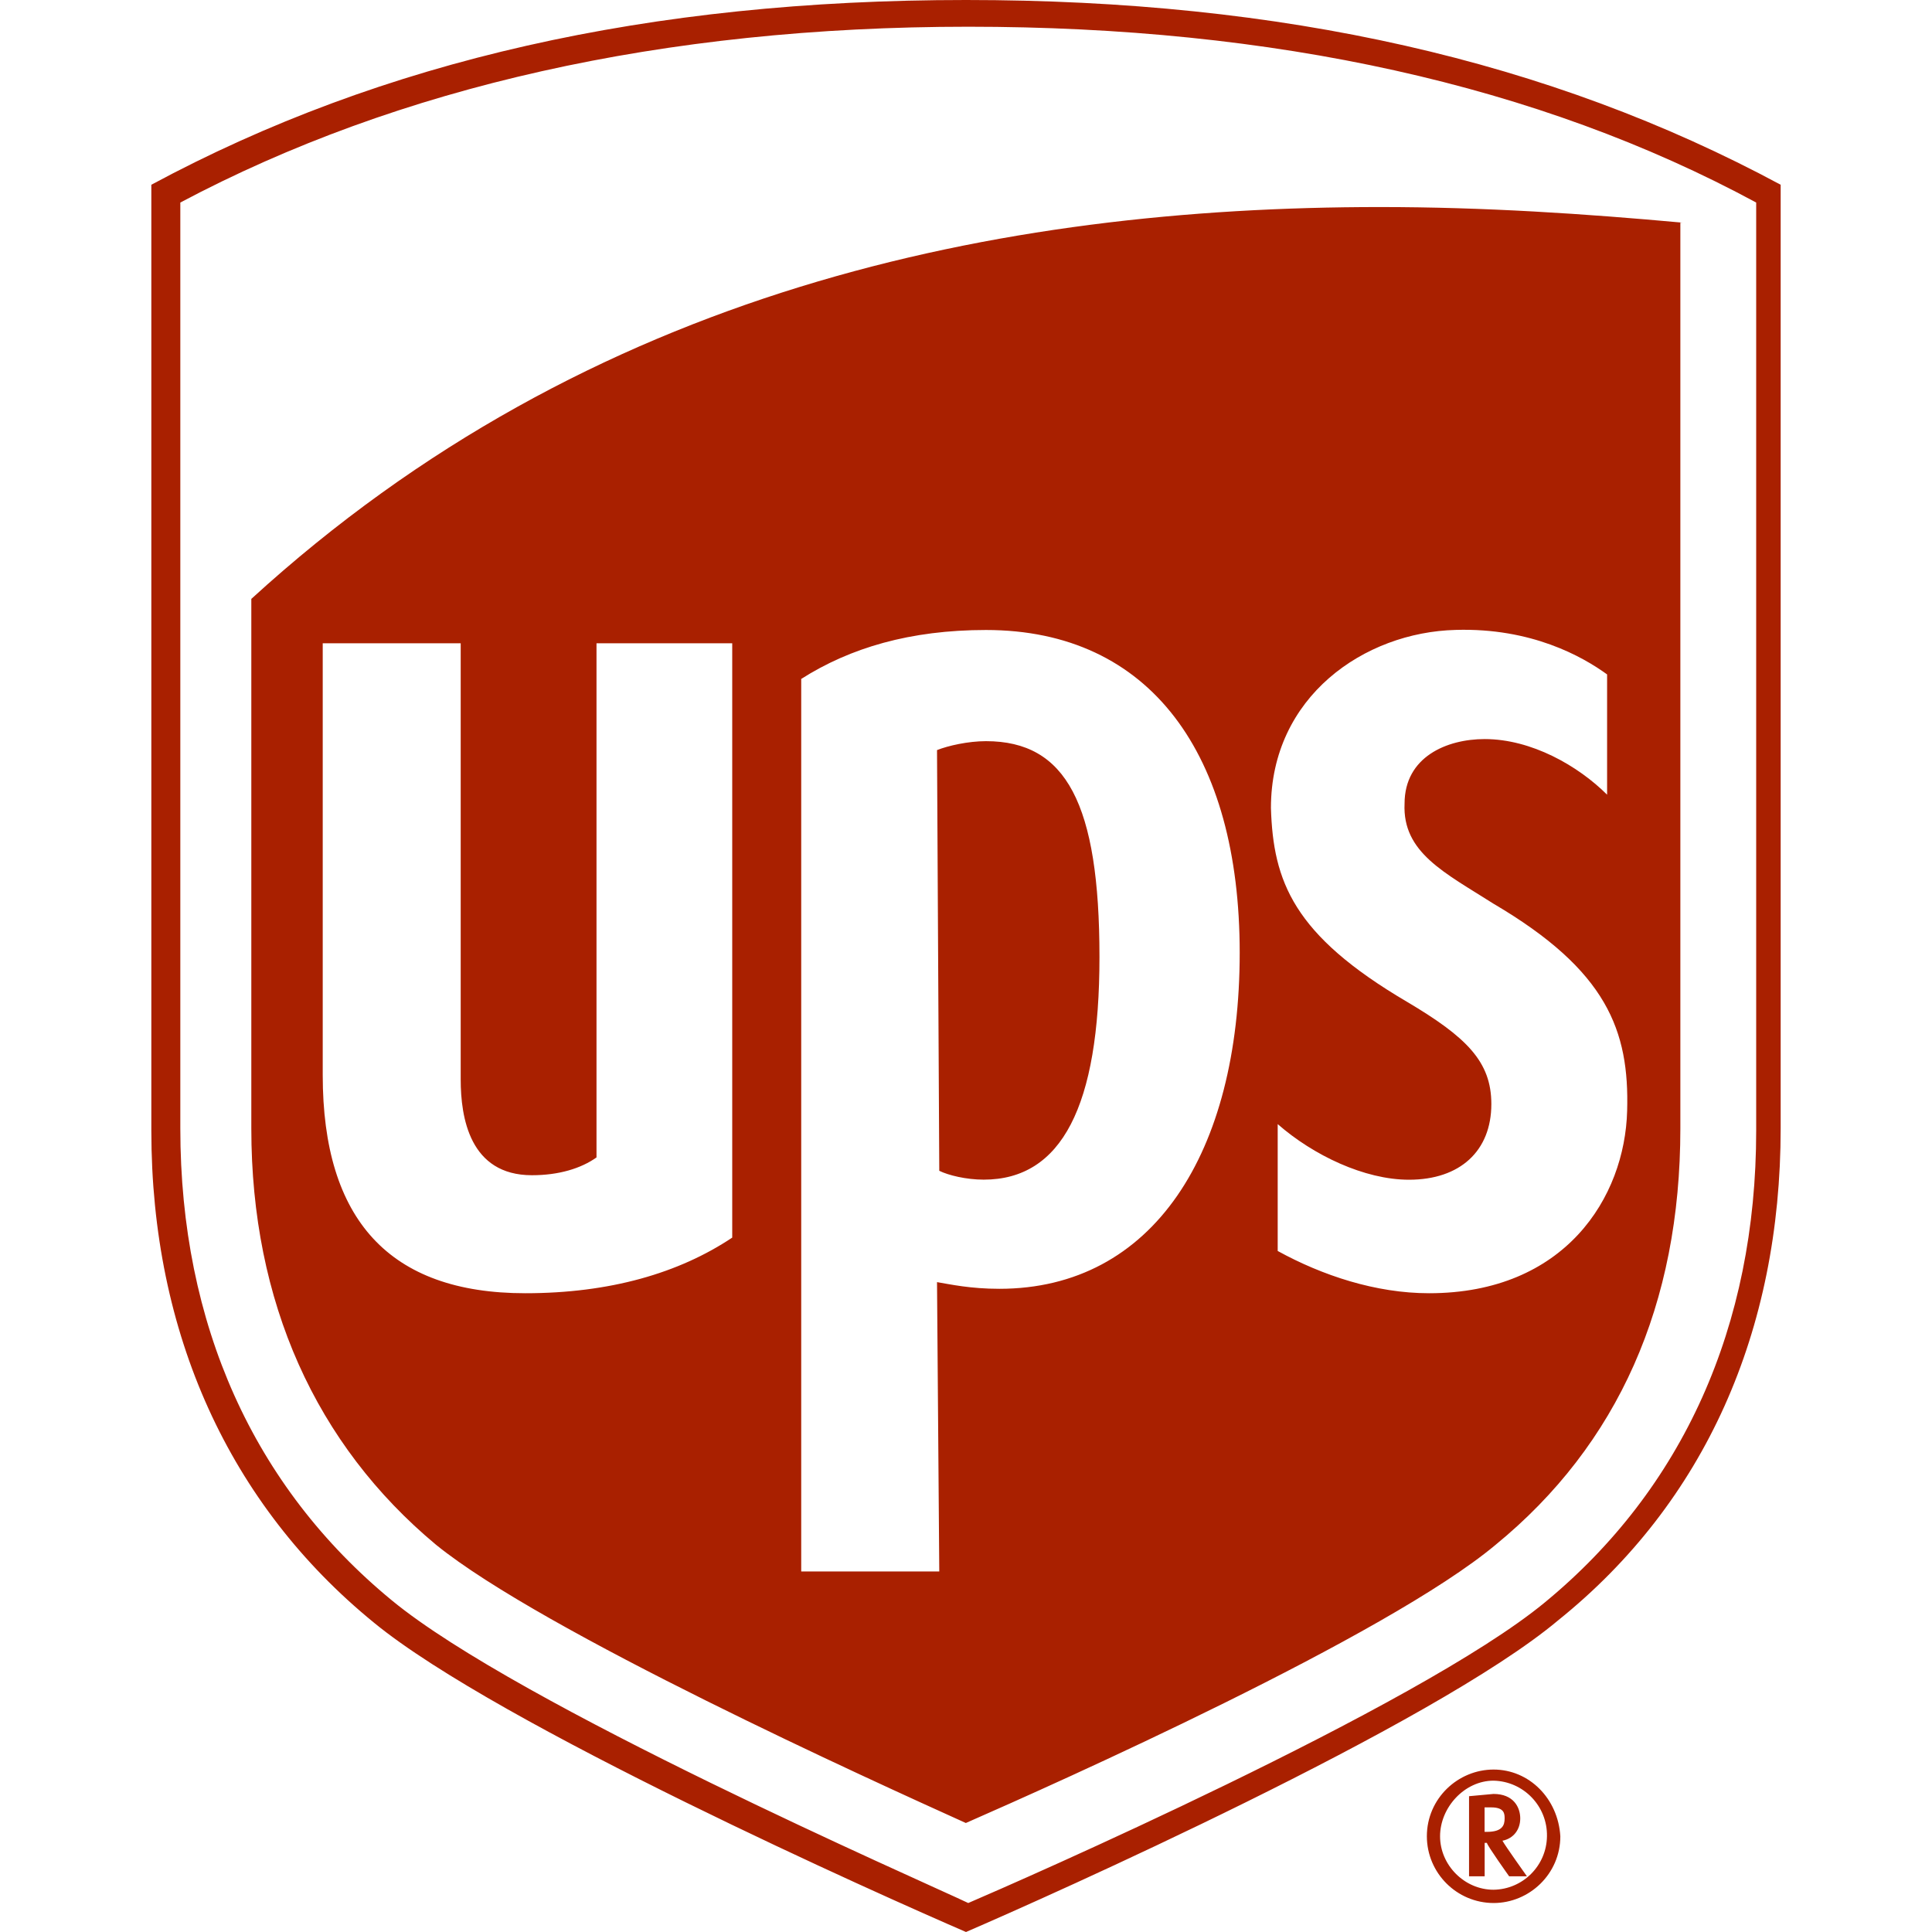
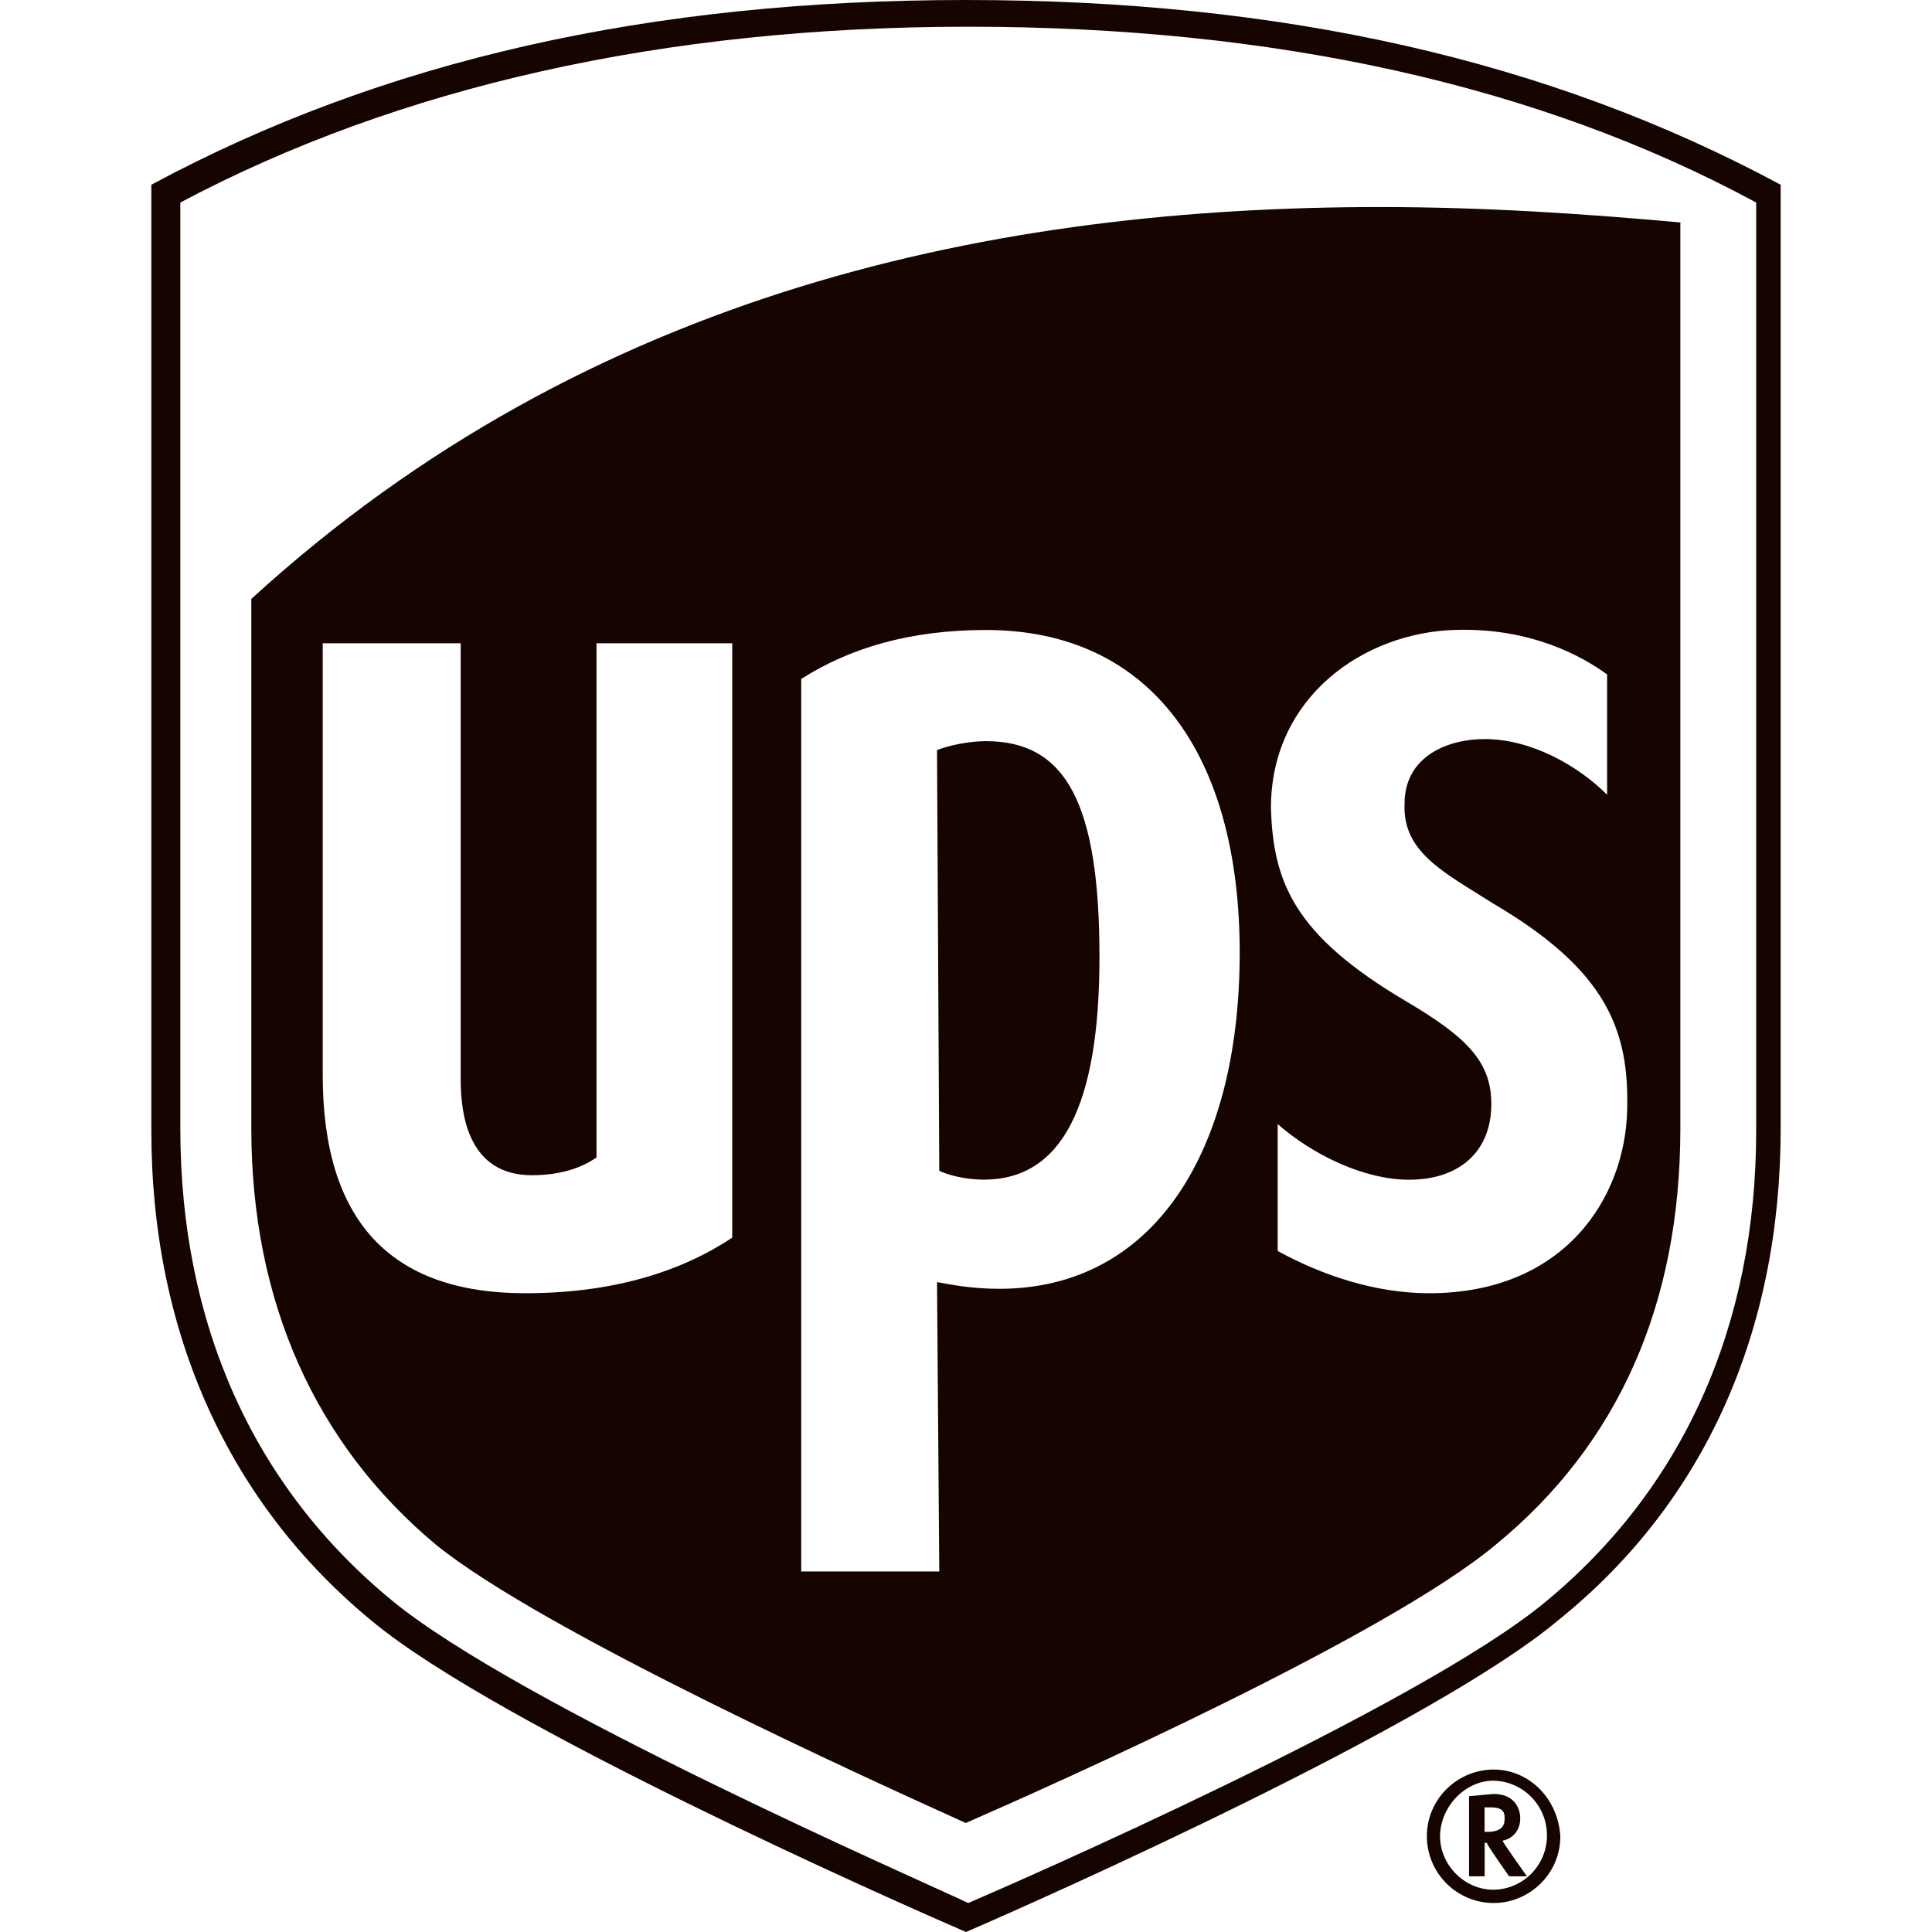
- <svg xmlns="http://www.w3.org/2000/svg" fill="#A92000" role="img" viewBox="0 0 24 24">
+ <svg xmlns="http://www.w3.org/2000/svg" fill="#150400" role="img" viewBox="0 0 24 24">
  <path d="M11.668 14.544l-.028-5.226c.138-.055.387-.111.608-.111.995 0 1.41.774 1.41 2.682 0 1.853-.47 2.765-1.438 2.765-.22 0-.441-.055-.552-.11zM3.124 7.438c4.203-3.843 9.29-4.866 14.018-4.866 1.3 0 2.544.083 3.76.194h-.028v11.253c0 2.184-.774 3.926-2.295 5.171-1.355 1.134-5.447 2.959-6.581 3.456-1.161-.525-5.253-2.378-6.581-3.456-1.493-1.244-2.295-3.014-2.295-5.171V7.438zm12.664 2.599c.028.912.276 1.576 1.687 2.406.747.442 1.051.747 1.051 1.272 0 .581-.387.94-1.023.94-.553 0-1.189-.304-1.631-.691v1.576c.553.304 1.217.525 1.88.525 1.687 0 2.433-1.189 2.461-2.267.028-.995-.249-1.742-1.659-2.571-.608-.387-1.134-.636-1.106-1.244 0-.581.525-.802.995-.802.581 0 1.161.332 1.521.691V8.378c-.304-.221-.94-.581-1.88-.553-1.135.028-2.296.829-2.296 2.212zm-5.834 9.484h1.714l-.028-3.594c.166.028.415.083.774.083 1.908 0 2.986-1.687 2.986-4.175 0-2.461-1.106-4.009-3.152-4.009-.94 0-1.687.221-2.295.608v11.087zm-5.945-6.166c0 1.797.829 2.71 2.516 2.71 1.051 0 1.908-.249 2.571-.691V7.991H7.41v6.387c-.194.138-.47.221-.802.221-.774 0-.885-.719-.885-1.189V7.991H4.009v5.364zM22.12 2.295v11.723c0 2.516-.94 4.645-2.765 6.111-1.549 1.3-6.332 3.429-7.355 3.871-1.023-.442-5.806-2.571-7.355-3.843-1.797-1.465-2.765-3.594-2.765-6.111V2.295C4.756.747 8.074 0 12 0s7.244.747 10.12 2.295zm-.304.221c-2.71-1.465-6-2.184-9.788-2.184s-7.079.746-9.788 2.184v11.502c0 2.433.912 4.452 2.627 5.862 1.576 1.3 6.581 3.484 7.161 3.76.581-.249 5.585-2.433 7.161-3.733 1.714-1.41 2.627-3.429 2.627-5.862V2.516zm-2.433 20.295c0 .47-.387.829-.829.829a.831.831 0 0 1-.829-.829c0-.47.387-.829.829-.829.441 0 .801.359.829.829zm-.166 0a.679.679 0 0 0-.664-.691c-.359 0-.664.332-.664.691 0 .359.304.664.664.664a.673.673 0 0 0 .664-.664zm-.553.055c.028.055.304.442.304.442h-.221s-.276-.387-.276-.415h-.028v.415h-.194v-.995l.304-.028c.249 0 .332.166.332.304s-.083.25-.221.277zm.027-.276c0-.055 0-.138-.166-.138h-.083v.304h.028c.194 0 .221-.083.221-.166z" />
</svg>
